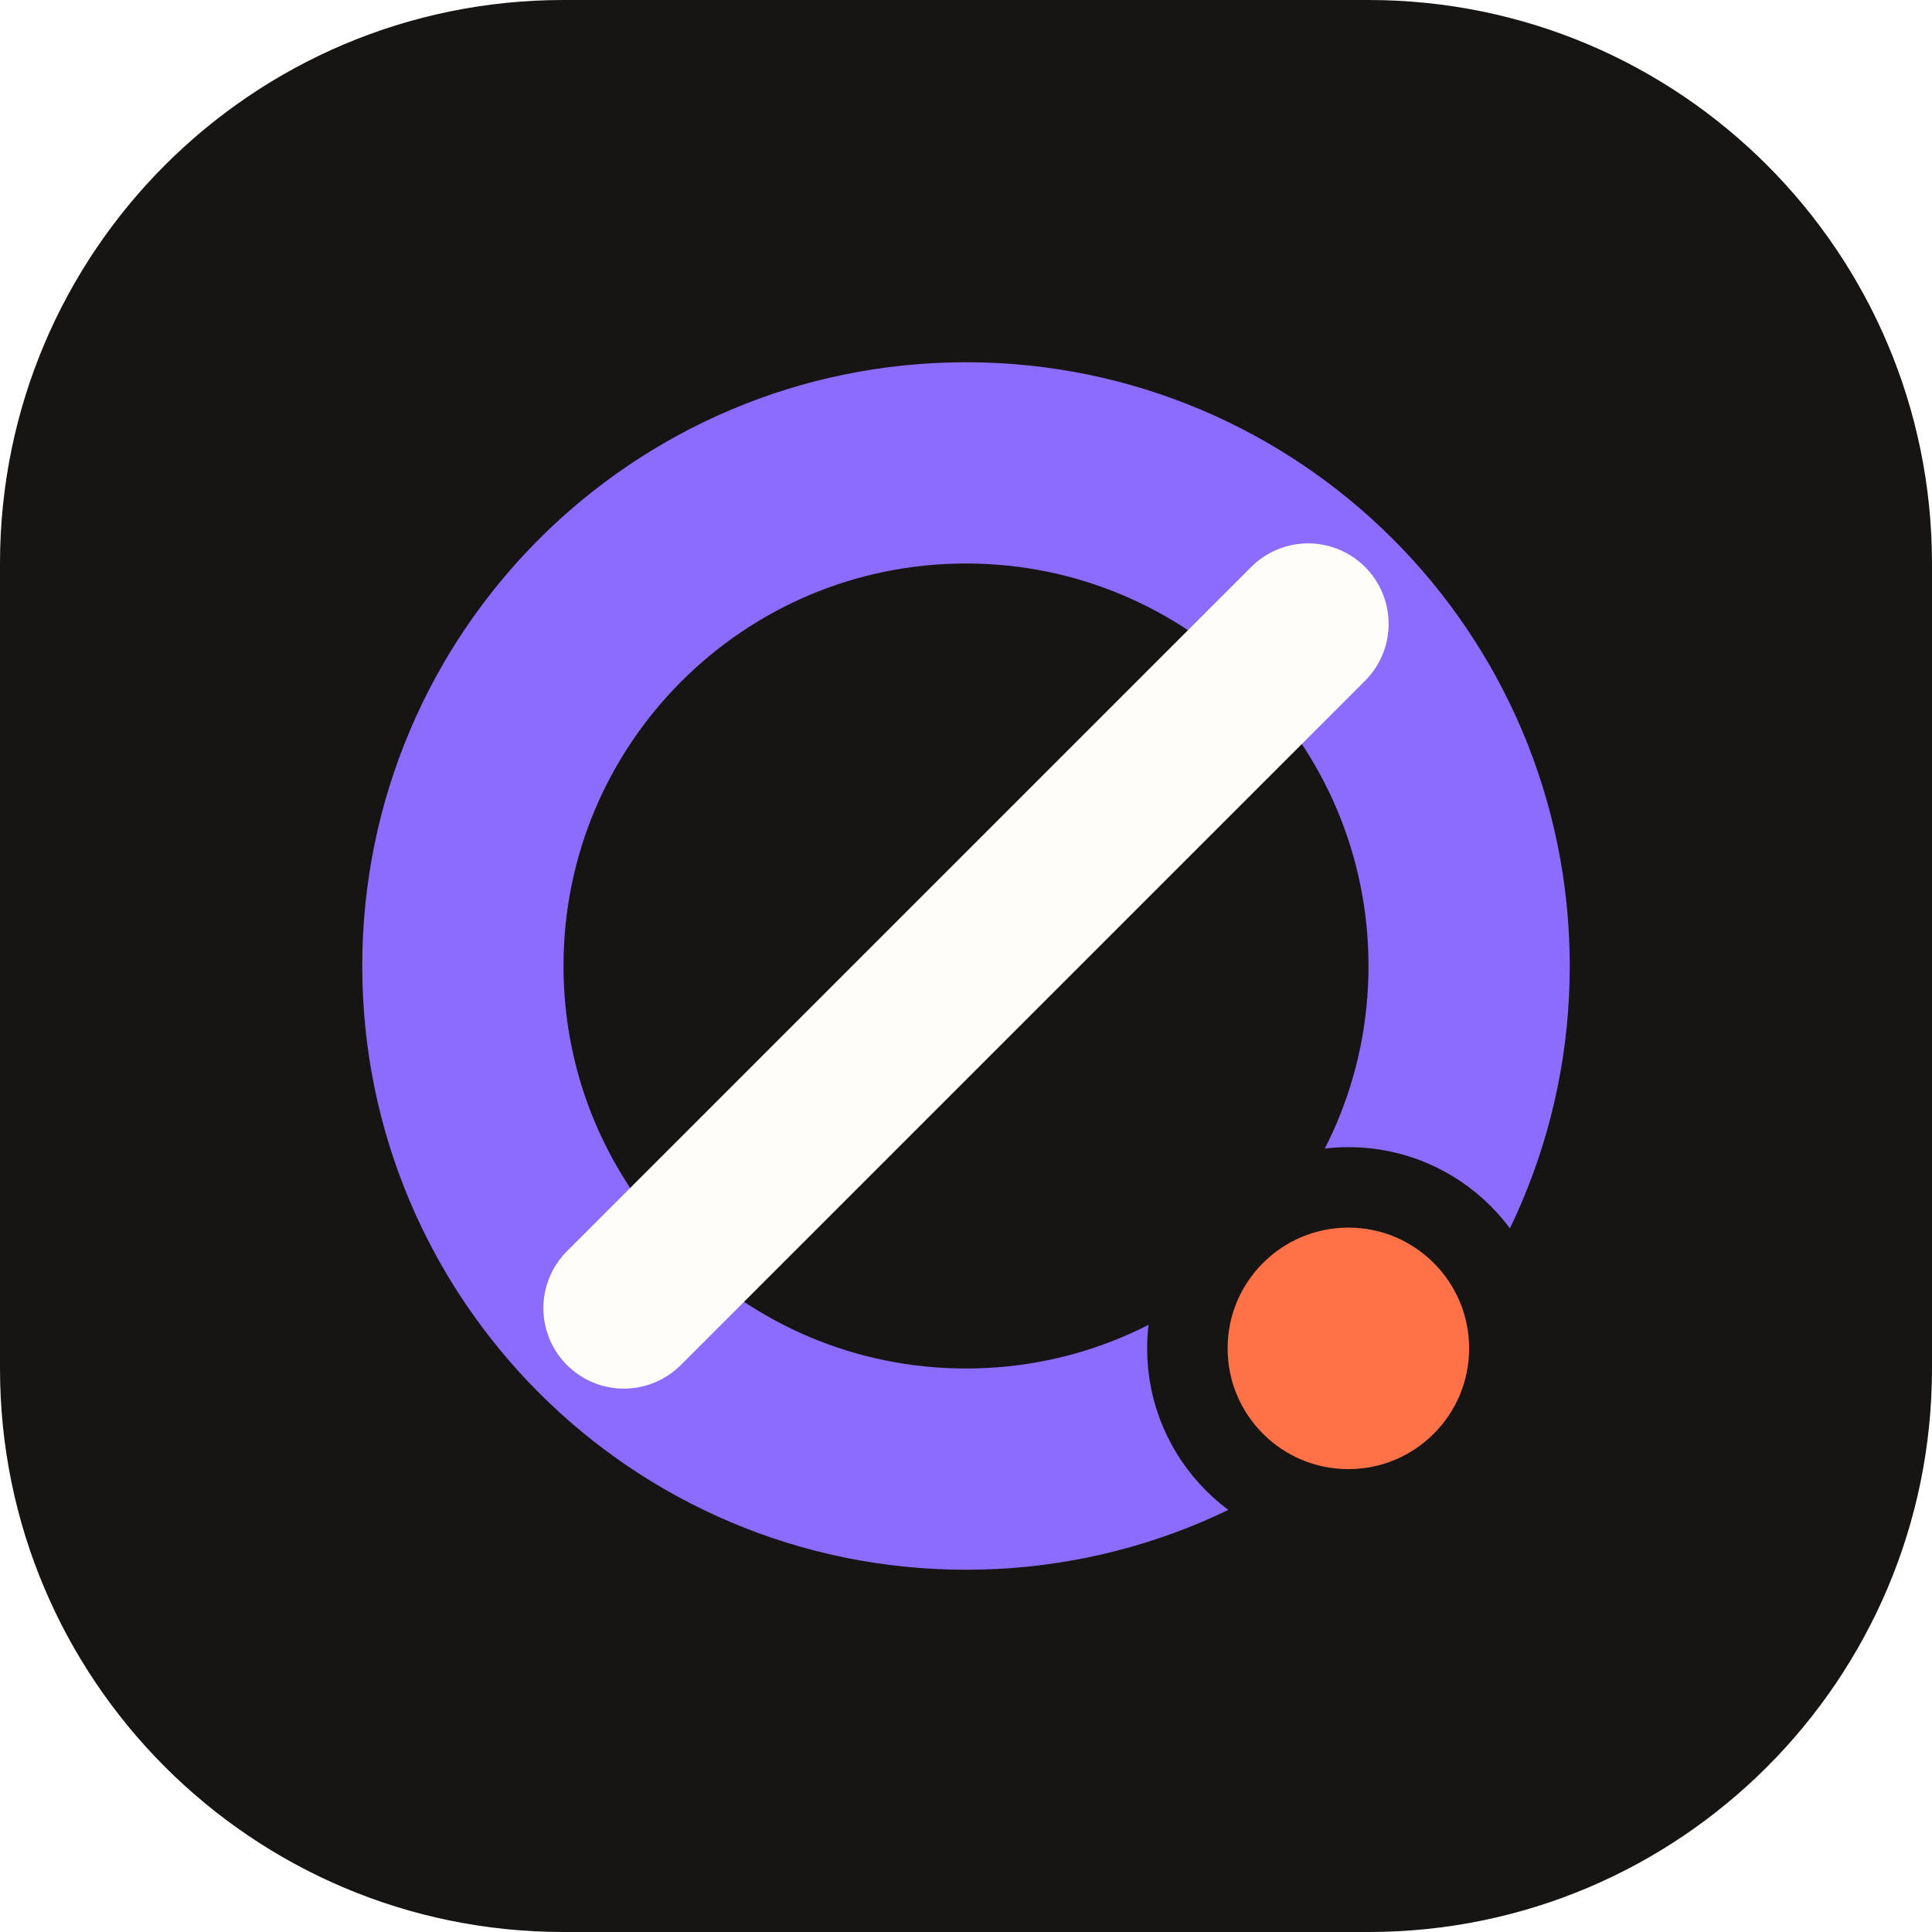
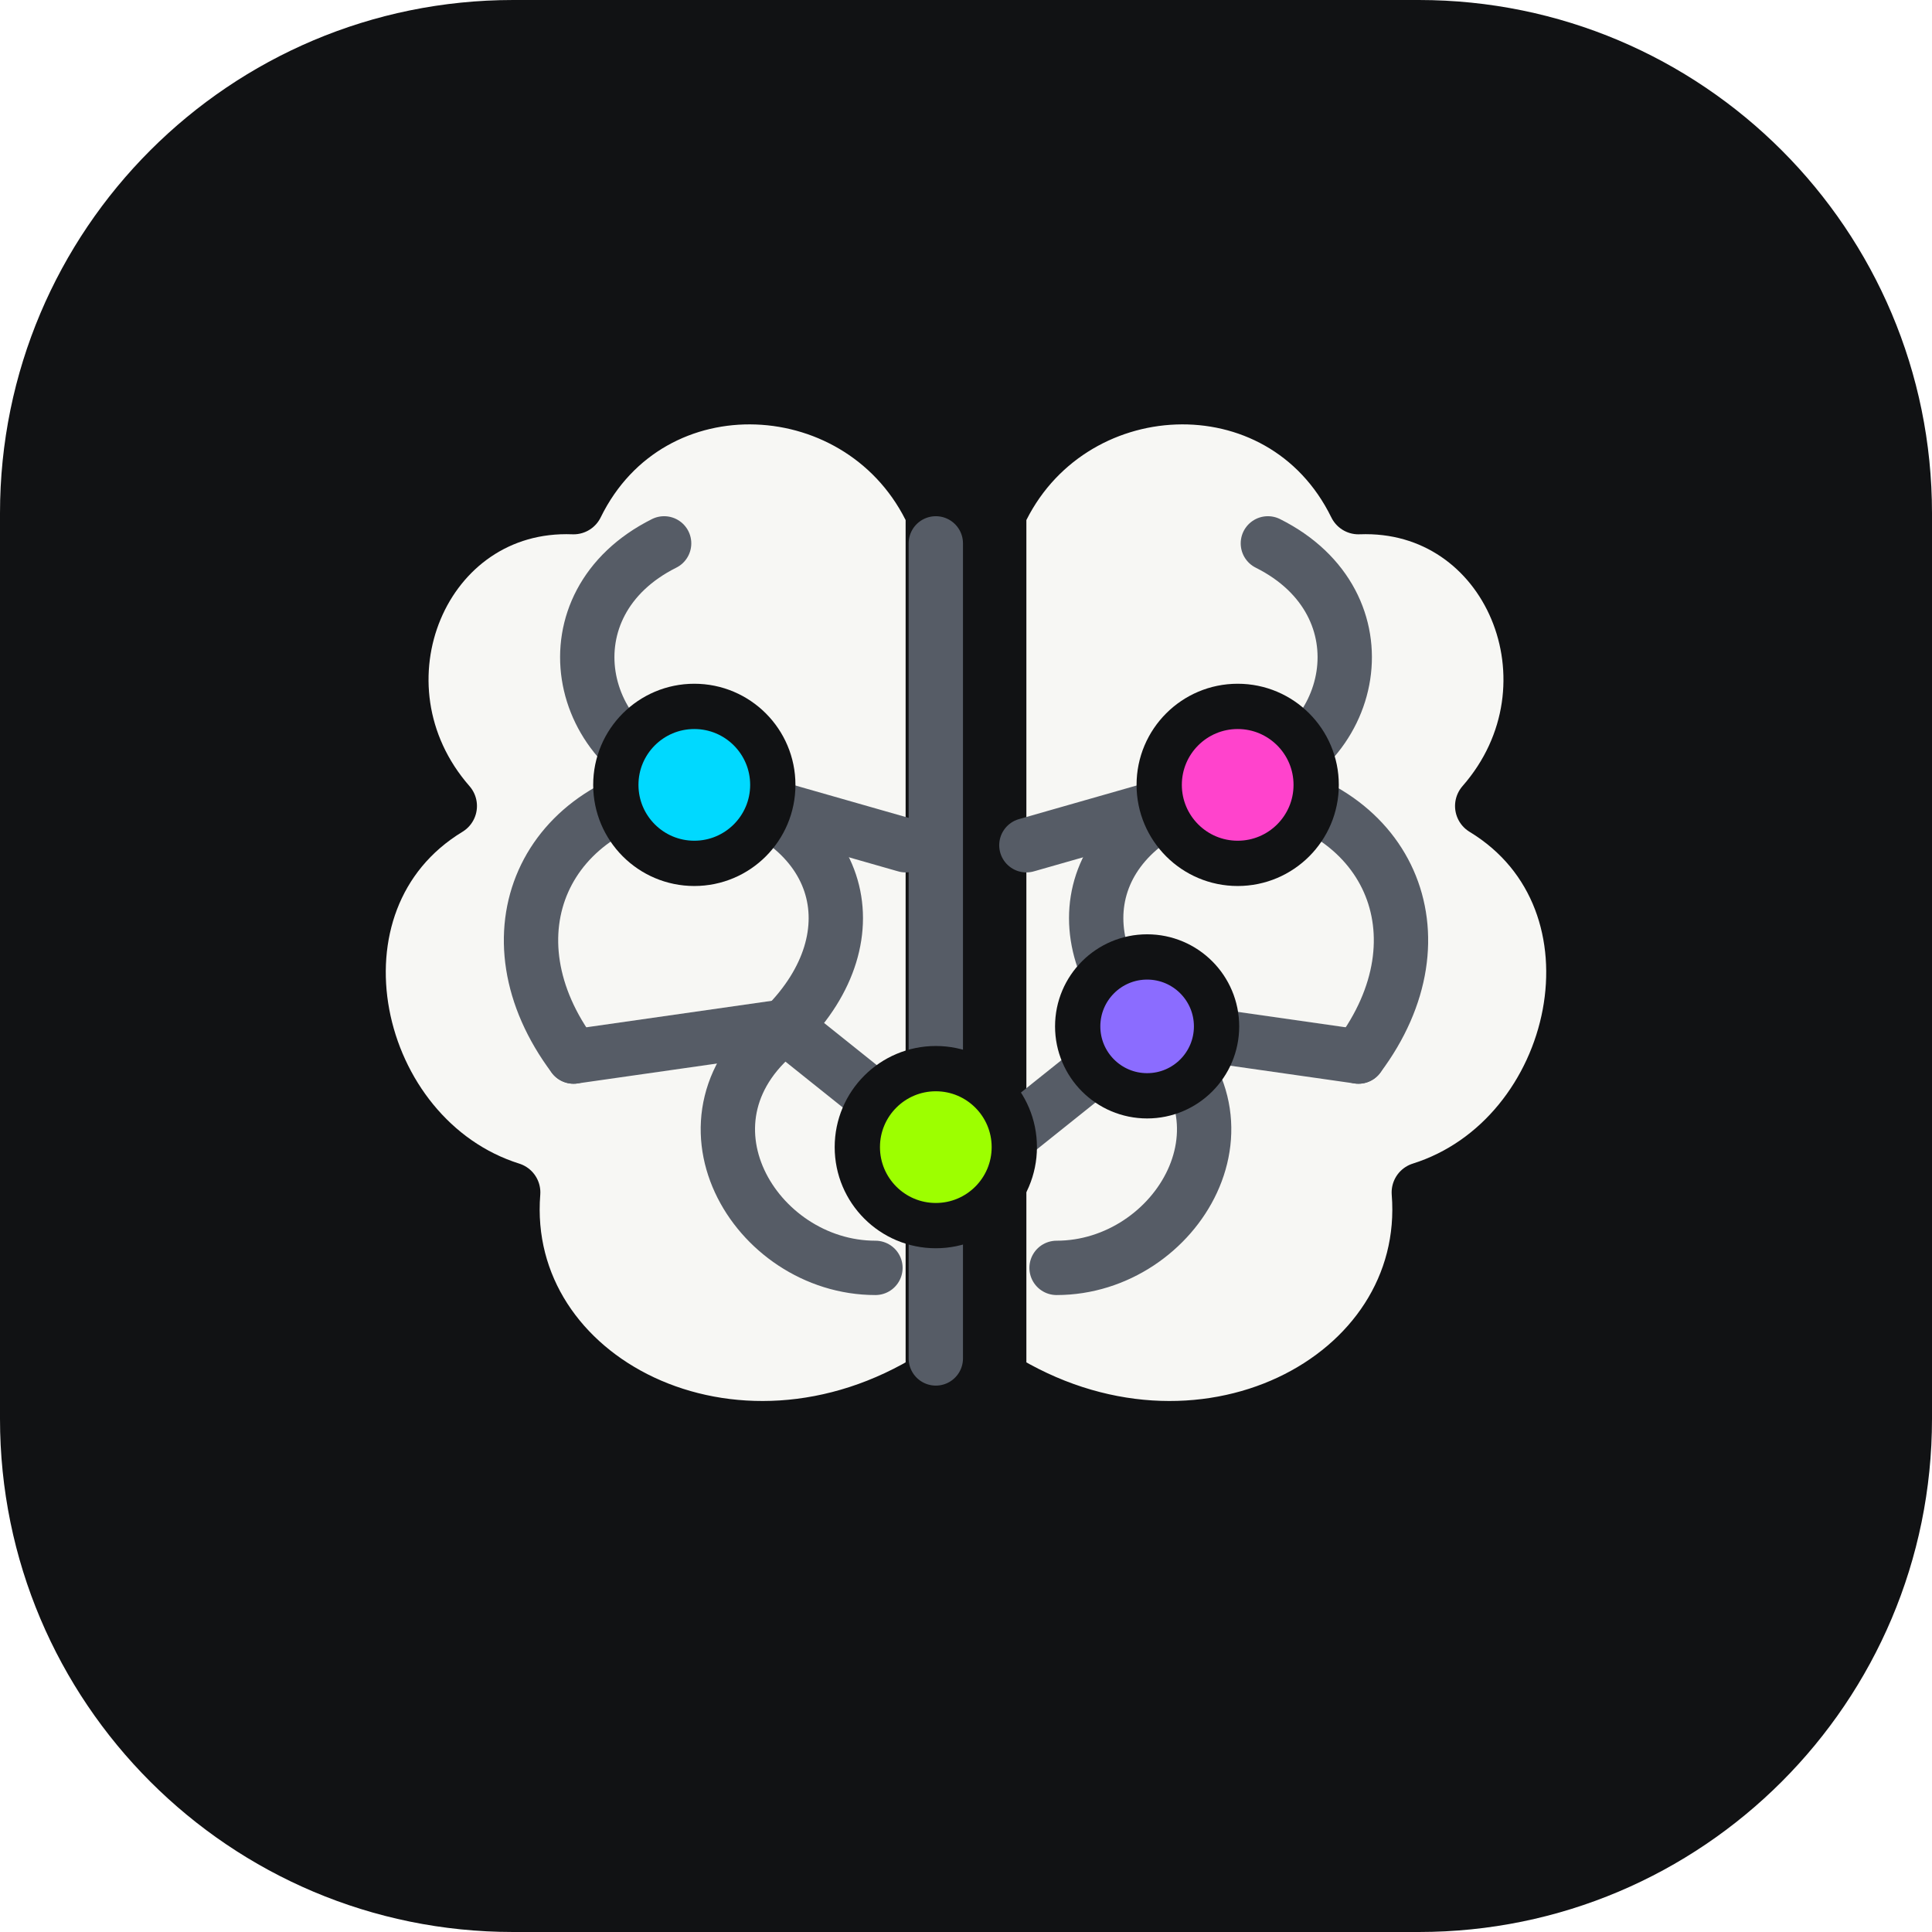
- <svg xmlns="http://www.w3.org/2000/svg" viewBox="0 0 96 96" role="img" aria-labelledby="title">
-   <rect width="96" height="96" rx="28" fill="#171513" />
-   <circle cx="48" cy="48" r="25" fill="none" stroke="#8b6cff" stroke-width="10" />
-   <path d="M31 65 65 31" fill="none" stroke="#fffdf8" stroke-linecap="round" stroke-width="8" />
-   <circle cx="67" cy="67" r="8" fill="#ff7248" stroke="#171513" stroke-width="4" />
+ <svg xmlns="http://www.w3.org/2000/svg" viewBox="0 0 64 64" role="img" aria-labelledby="title description">
+   <rect width="64" height="64" rx="17" fill="#111214" />
+   <g fill="#f7f7f4" stroke="#111214" stroke-linecap="round" stroke-linejoin="round" stroke-width="2">
+     <path d="M31 17c-2.3-5-9.5-5.4-12-.3-5.1-.2-7.7 6-4.2 10-5.1 3.1-3.3 11.1 2.1 12.8-.5 6.3 7.4 10.4 14.1 6.2Z" />
+     <path d="M33 17c2.3-5 9.5-5.4 12-.3 5.1-.2 7.7 6 4.2 10 5.1 3.1 3.3 11.1-2.1 12.8.5 6.3-7.4 10.4-14.1 6.2Z" />
+   </g>
+   <g fill="none" stroke="#565c66" stroke-linecap="round" stroke-width="1.8">
+     <path d="M31 18v27M22 18c-4 2-3 7 1 8-5 .5-7 5-4 9M23 26c5 1 6 5 3 8-4 3-1 8 3 8M42 18c4 2 3 7-1 8 5 .5 7 5 4 9M41 26c-5 1-6 5-3 8 4 3 1 8-3 8" />
+     <path d="m19 35 7-1 5 4m14-3-7-1-5 4M23 26l7 2m11-2-7 2" />
+   </g>
+   <g stroke="#111214" stroke-width="1.5">
+     <circle cx="23" cy="26" r="2.6" fill="#00d9ff" />
+     <circle cx="41" cy="26" r="2.6" fill="#ff43cc" />
+     <circle cx="31" cy="38" r="2.6" fill="#9dff00" />
+     <circle cx="38" cy="34" r="2.3" fill="#8b6cff" />
+   </g>
</svg>
